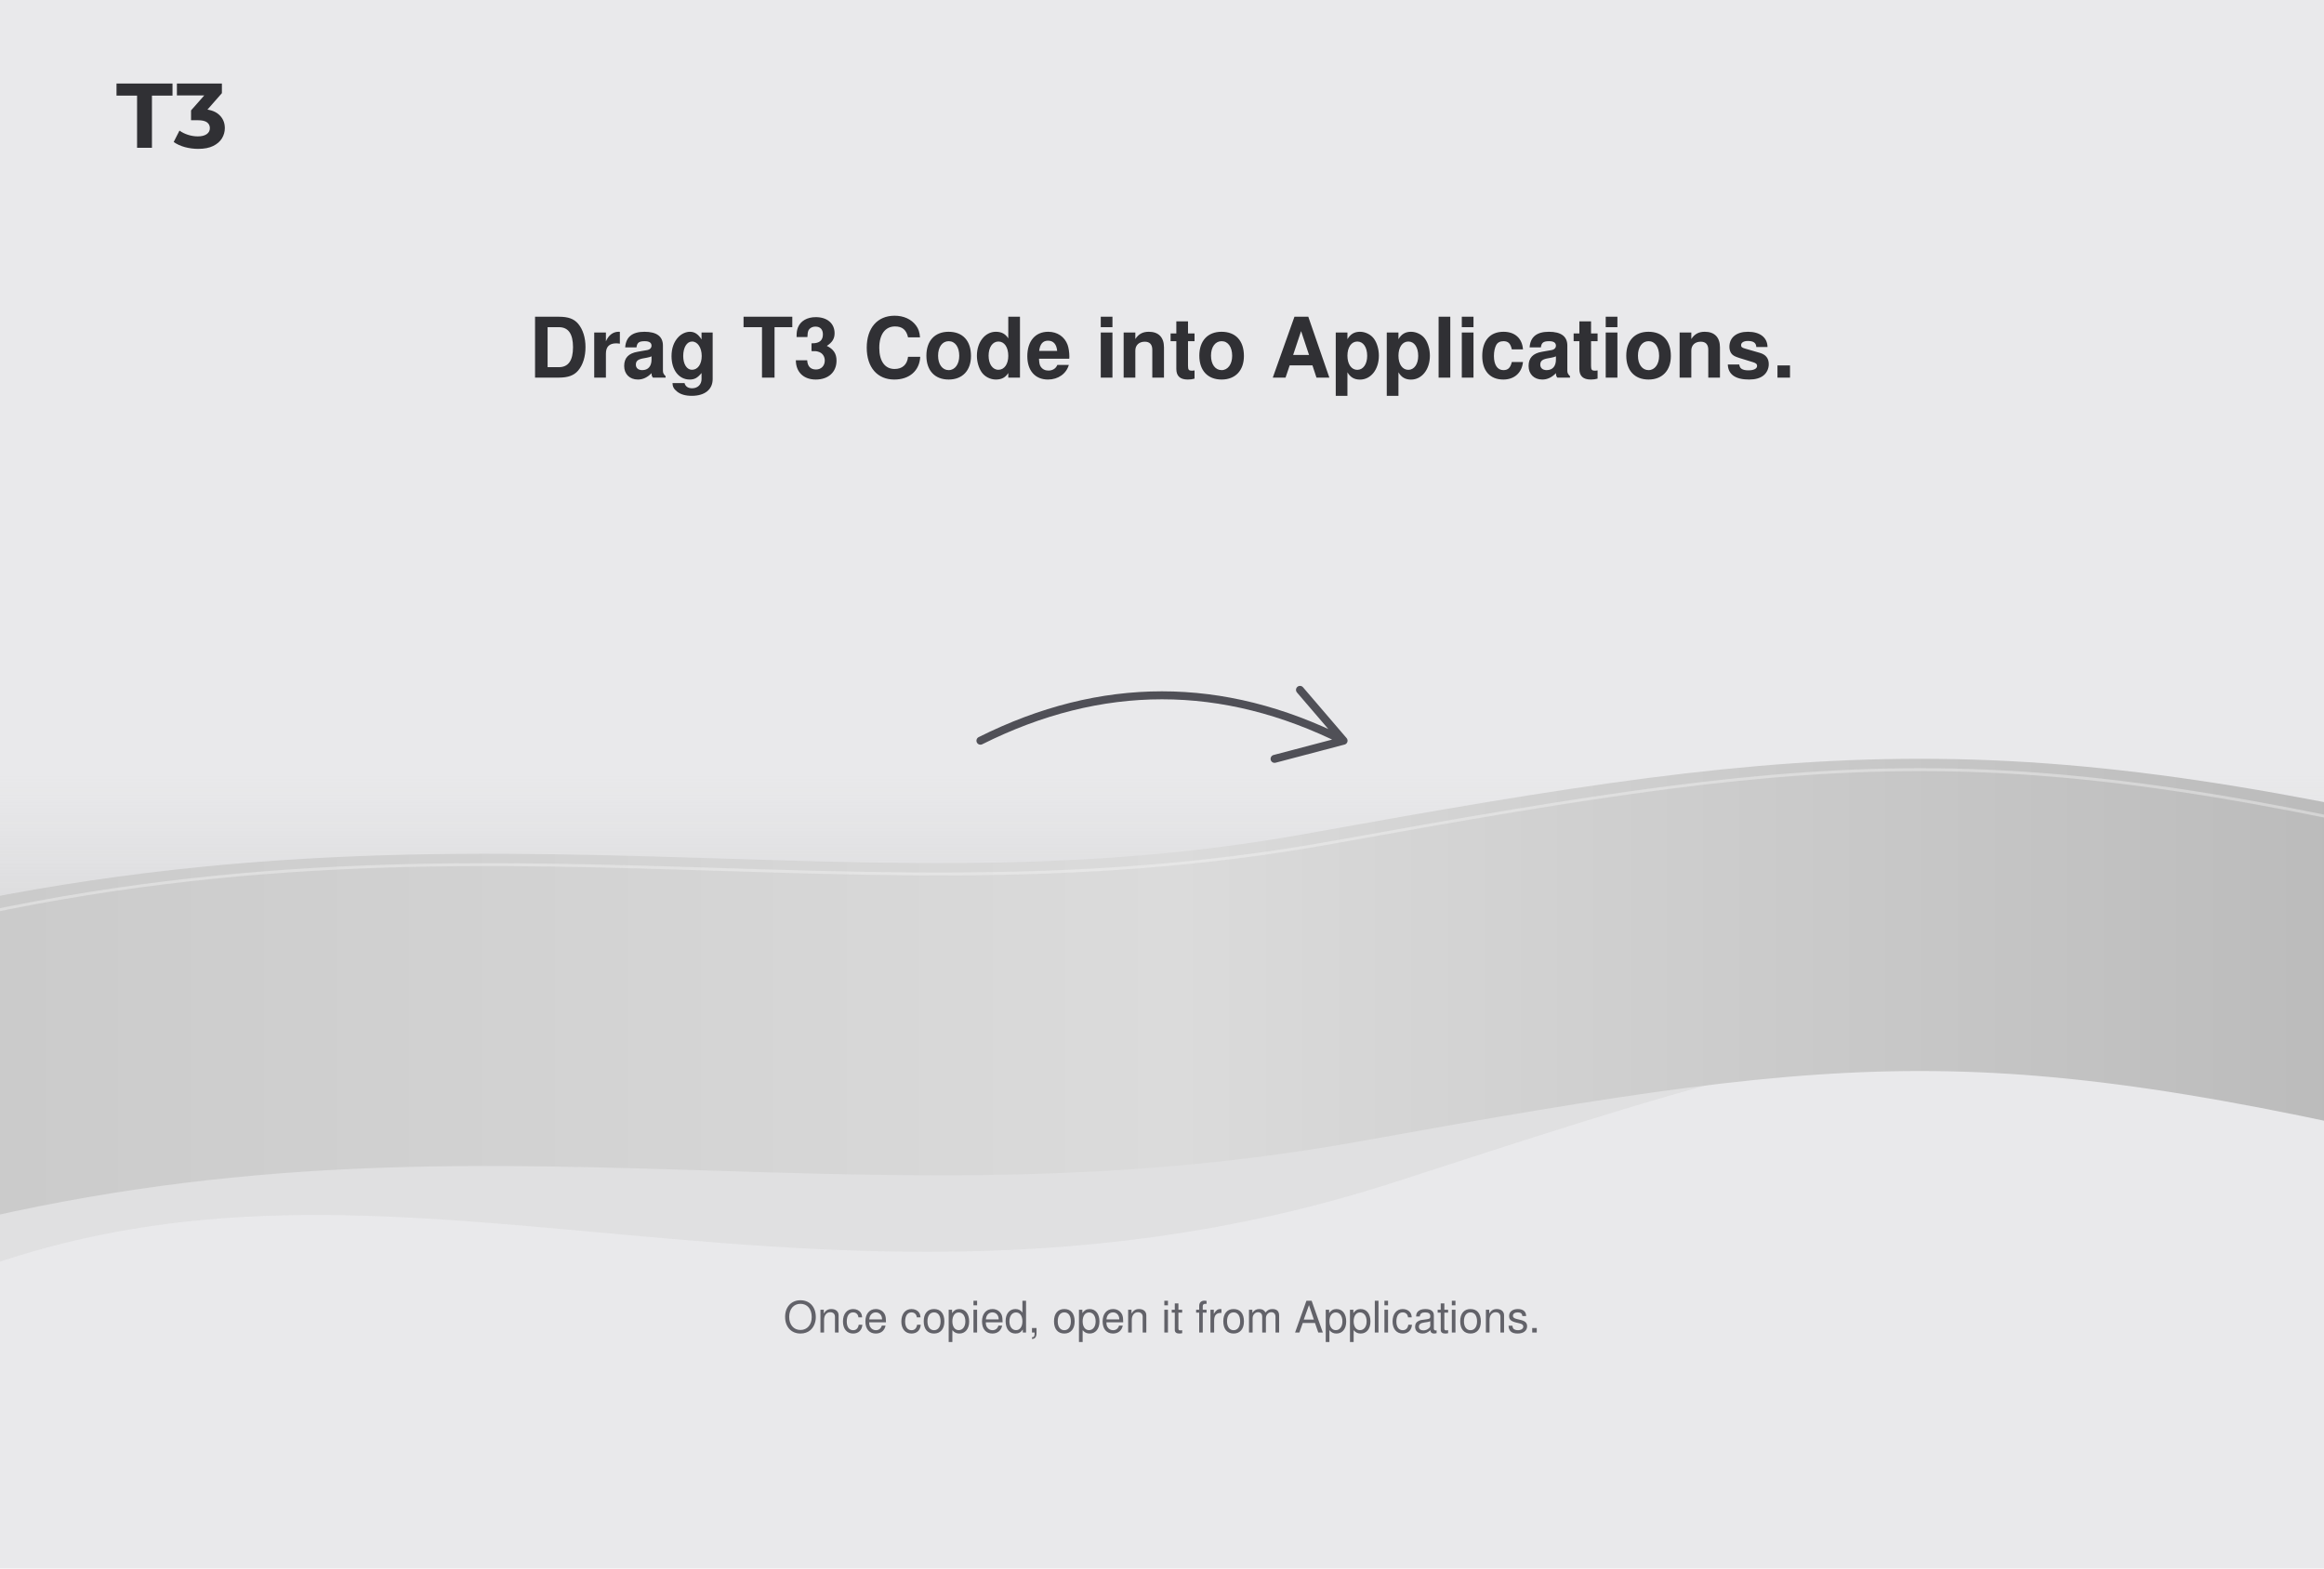
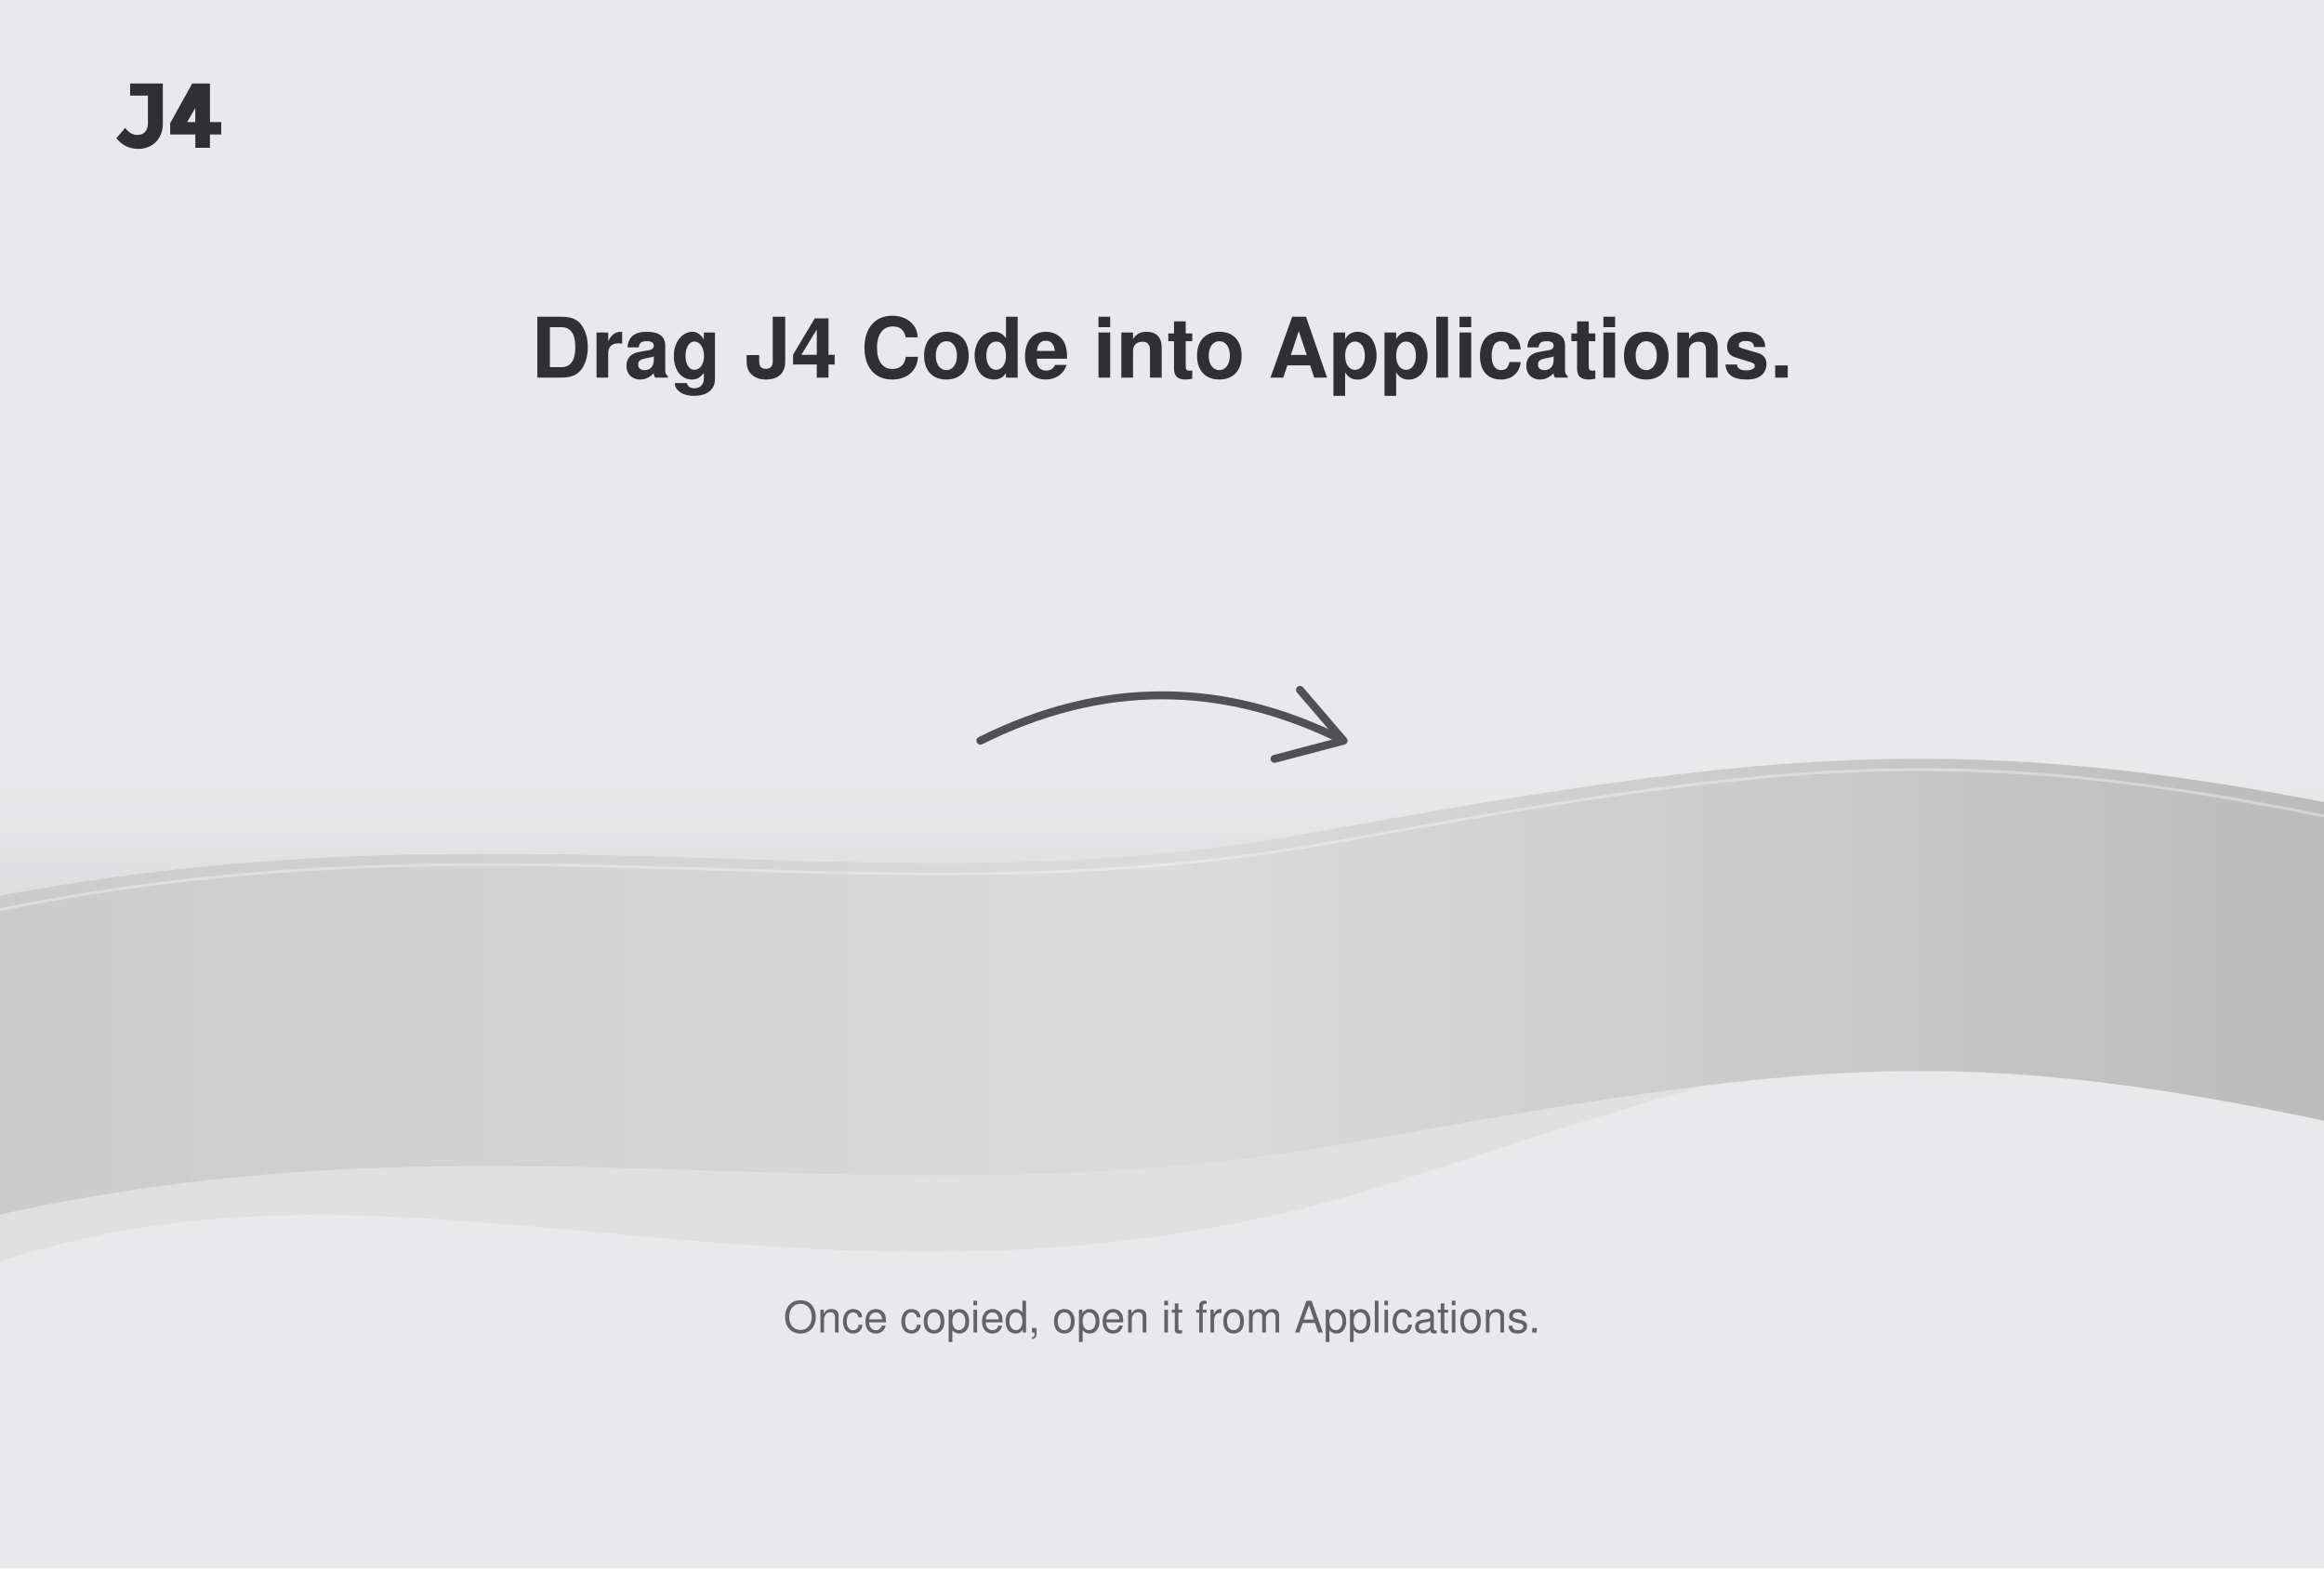
<svg xmlns="http://www.w3.org/2000/svg" width="1280" height="864" viewBox="0 0 640 432">
  <defs>
    <linearGradient id="veil" x1="0" y1="0" x2="0" y2="1">
      <stop stop-color="#B7B7B7" stop-opacity="0" />
      <stop offset=".55" stop-color="#A5A5A5" stop-opacity=".24" />
      <stop offset="1" stop-color="#D1D1D1" stop-opacity=".4" />
    </linearGradient>
    <linearGradient id="silk" x1="0" y1="0" x2="1" y2="0">
      <stop stop-color="#C8C8C8" />
      <stop offset=".5" stop-color="#DBDBDB" />
      <stop offset="1" stop-color="#B5B5B5" />
    </linearGradient>
  </defs>
  <rect width="640" height="432" fill="#E9E9EB" />
  <path d="M-60 293C95 220 214 304 362 256S559 191 707 257" stroke="url(#veil)" stroke-width="146" fill="none" opacity="1" stroke-linecap="round" stroke-linejoin="round" />
  <path d="M-60 306C113 252 223 298 367 272S553 242 707 280" stroke="url(#silk)" stroke-width="86" fill="none" opacity="1" stroke-linecap="round" stroke-linejoin="round" />
  <path d="M-60 266C113 212 223 258 367 232S553 202 707 240" stroke="#F5F5F5" stroke-width="0.8" fill="none" opacity="0.42" stroke-linecap="round" stroke-linejoin="round" />
-   <svg x="32" y="23" width="30" height="18" viewBox="15.531 37 94.394 56.96" fill="#303034">
-     <path d="M33.451 93V47.56H15.531V37H64.331V47.56H46.411V93H33.451ZM86.725 93.96C82.832 93.96 78.965 93.453 75.125 92.44C71.285 91.373 68.032 89.88 65.365 87.96L70.405 78.04C72.539 79.587 75.019 80.813 77.845 81.72C80.672 82.627 83.525 83.08 86.405 83.08C89.659 83.08 92.219 82.44 94.085 81.16C95.952 79.88 96.885 78.12 96.885 75.88C96.885 73.747 96.059 72.067 94.405 70.84C92.752 69.613 90.085 69 86.405 69H80.485V60.44L96.085 42.76L97.525 47.4H68.165V37H107.365V45.4L91.845 63.08L85.285 59.32H89.045C95.925 59.32 101.125 60.867 104.645 63.96C108.165 67.053 109.925 71.027 109.925 75.88C109.925 79.027 109.099 81.987 107.445 84.76C105.792 87.48 103.259 89.693 99.845 91.4C96.432 93.107 92.059 93.96 86.725 93.96Z" />
+   <svg x="32" y="23" width="29" height="18" viewBox="18.6 37 91.3 56.96" fill="#303034">
+     <path fill-rule="evenodd" d="M30.5 37H59V72.2C59 84.9 50.3 93.96 37.6 93.96C29.7 93.96 22.9 90.6 18.6 84.6L26.2 75.6C29 79.6 32.5 81.8 36.9 81.8C42.6 81.8 46 78.1 46 71.6V47.56H30.5Z M84.6 37H100.1V70.6H109.9V81.4H100.1V93H87.3V81.4H65.4V71.6Z M80.2 70.6H87.3V58.4Z" />
  </svg>
-   <text x="320" y="104" fill="#303034" font-family="Helvetica" font-size="23" font-weight="700" text-anchor="middle">Drag T3 Code into Applications.</text>
+   <text x="320" y="104" fill="#303034" font-family="Helvetica" font-size="23" font-weight="700" text-anchor="middle">Drag J4 Code into Applications.</text>
  <path d="M270 204Q320 179 370 204M358 190L370 204L351 209" stroke="#505057" stroke-width="2.2" fill="none" opacity="1" stroke-linecap="round" stroke-linejoin="round" />
  <text x="320" y="367" fill="#626269" font-family="Helvetica" font-size="12" font-weight="400" text-anchor="middle">Once copied, open it from Applications.</text>
</svg>
